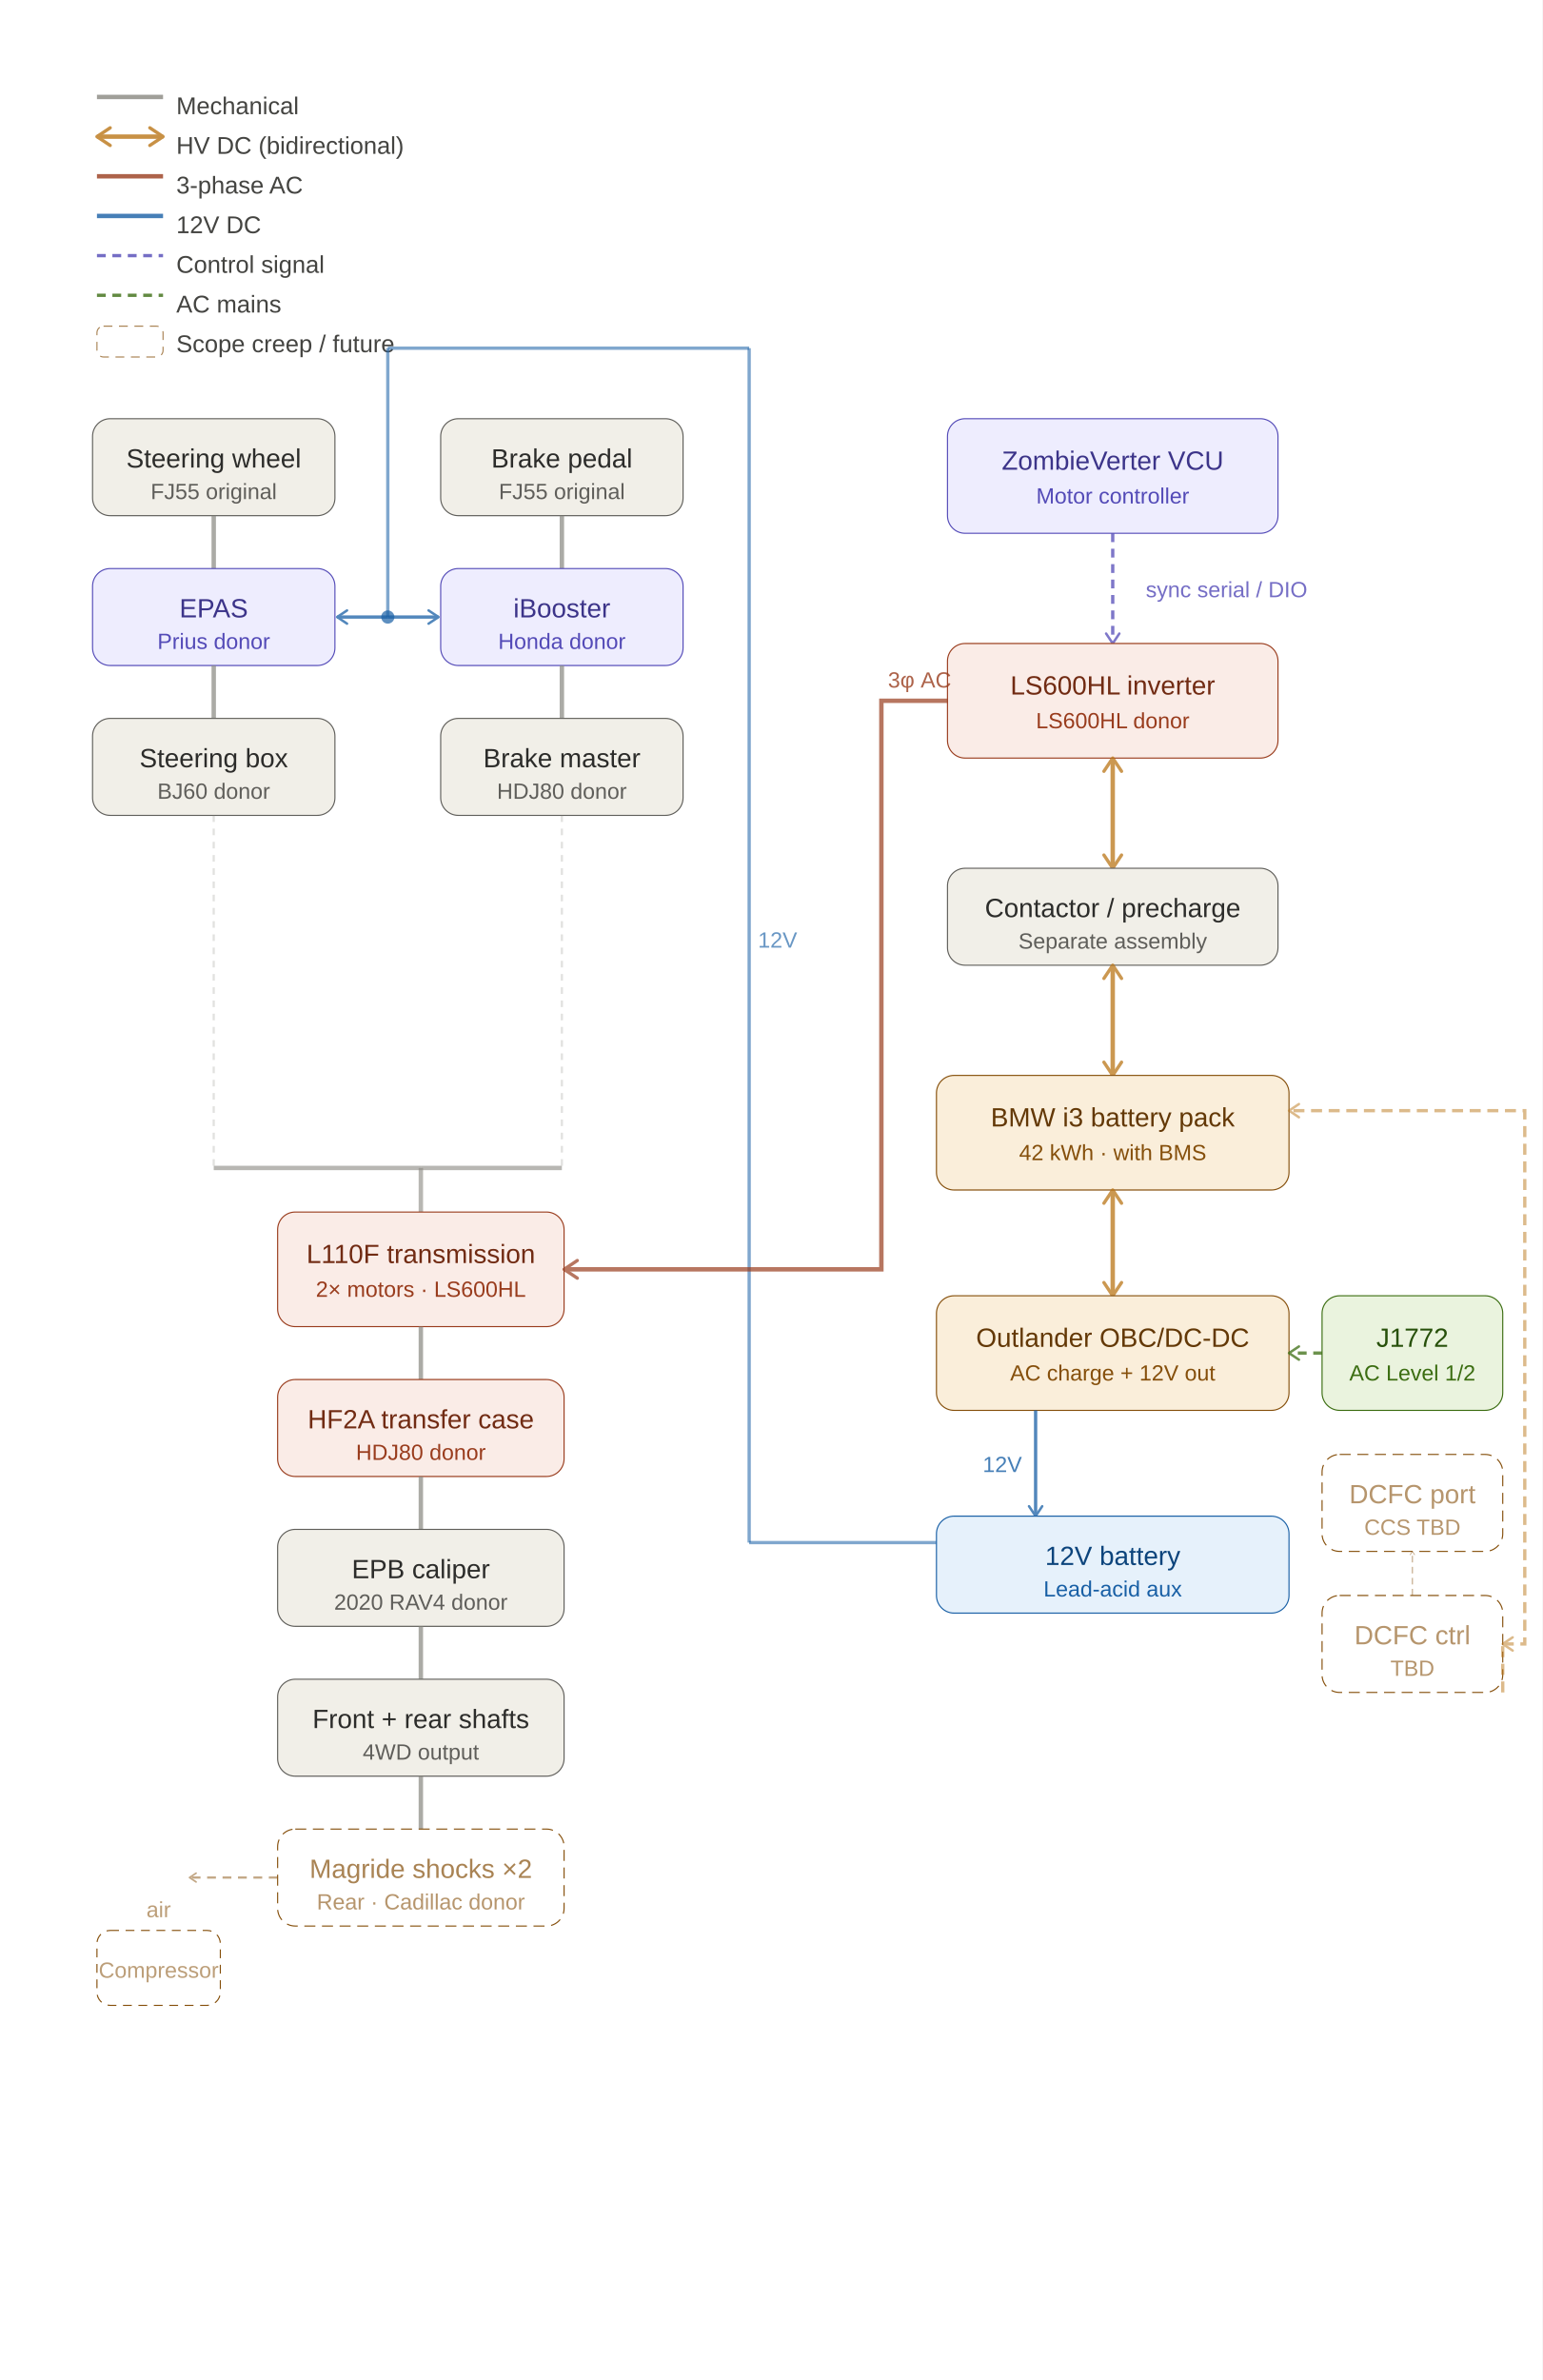
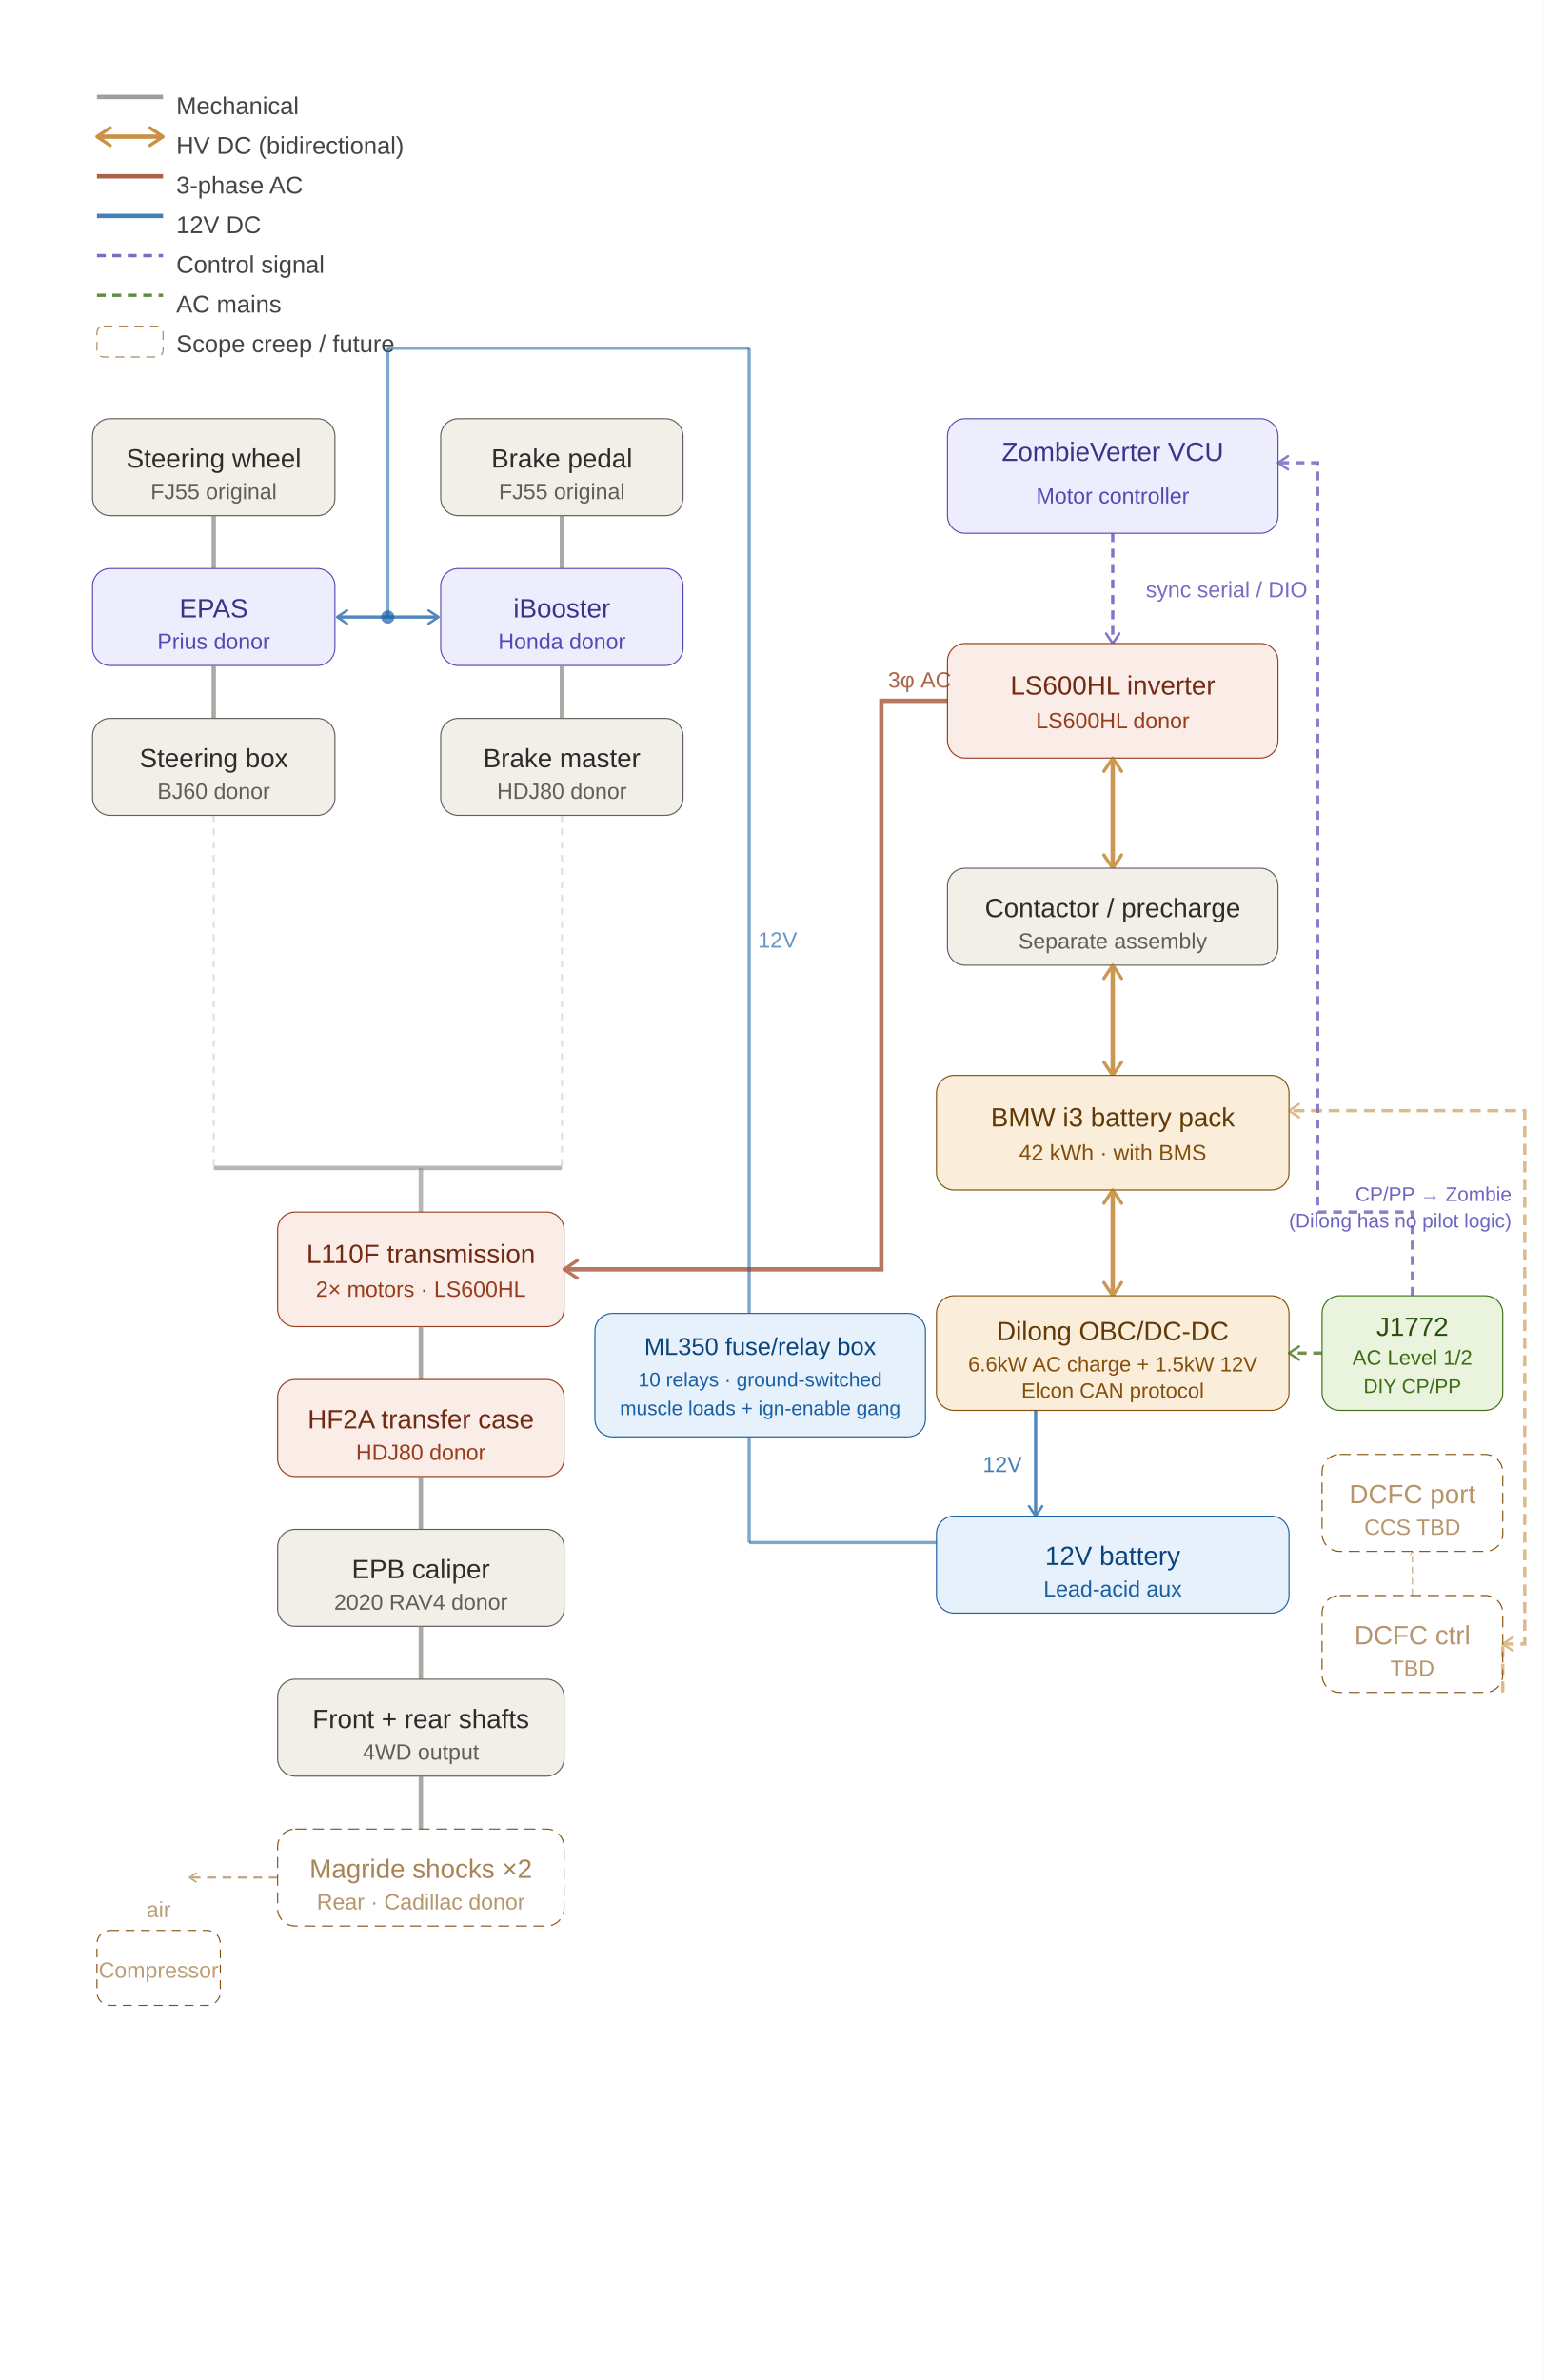
<svg xmlns="http://www.w3.org/2000/svg" width="700" viewBox="0 0 700 1080" role="img" font-family="Arial, Helvetica, sans-serif">
  <defs>
    <marker id="arr" viewBox="0 0 10 10" refX="8" refY="5" markerWidth="5" markerHeight="5" orient="auto-start-reverse">
      <path d="M2 1L8 5L2 9" fill="none" stroke="context-stroke" stroke-width="1.5" stroke-linecap="round" stroke-linejoin="round" />
    </marker>
    <marker id="arr-s" viewBox="0 0 10 10" refX="8" refY="5" markerWidth="5" markerHeight="5" orient="auto">
      <path d="M2 1L8 5L2 9" fill="none" stroke="context-stroke" stroke-width="1.5" stroke-linecap="round" stroke-linejoin="round" />
    </marker>
    <marker id="arr-e" viewBox="0 0 10 10" refX="2" refY="5" markerWidth="5" markerHeight="5" orient="auto">
      <path d="M8 1L2 5L8 9" fill="none" stroke="context-stroke" stroke-width="1.5" stroke-linecap="round" stroke-linejoin="round" />
    </marker>
  </defs>
  <rect width="700" height="1080" fill="#ffffff" />
  <line x1="44" y1="44" x2="74" y2="44" stroke="#888780" stroke-width="2" opacity="0.8" />
  <text x="80" y="48" font-size="11" fill="#444441" dominant-baseline="central">Mechanical</text>
  <line x1="44" y1="62" x2="74" y2="62" stroke="#BA7517" stroke-width="2" opacity="0.8" marker-start="url(#arr-e)" marker-end="url(#arr-s)" />
  <text x="80" y="66" font-size="11" fill="#444441" dominant-baseline="central">HV DC (bidirectional)</text>
  <line x1="44" y1="80" x2="74" y2="80" stroke="#993C1D" stroke-width="2" opacity="0.8" />
  <text x="80" y="84" font-size="11" fill="#444441" dominant-baseline="central">3-phase AC</text>
  <line x1="44" y1="98" x2="74" y2="98" stroke="#185FA5" stroke-width="2" opacity="0.8" />
  <text x="80" y="102" font-size="11" fill="#444441" dominant-baseline="central">12V DC</text>
  <line x1="44" y1="116" x2="74" y2="116" stroke="#534AB7" stroke-width="1.5" stroke-dasharray="4 3" opacity="0.8" />
  <text x="80" y="120" font-size="11" fill="#444441" dominant-baseline="central">Control signal</text>
  <line x1="44" y1="134" x2="74" y2="134" stroke="#3B6D11" stroke-width="1.5" stroke-dasharray="4 3" opacity="0.8" />
  <text x="80" y="138" font-size="11" fill="#444441" dominant-baseline="central">AC mains</text>
  <rect x="44" y="148" width="30" height="14" rx="3" fill="none" stroke="#854F0B" stroke-width="0.5" stroke-dasharray="4 3" opacity="0.7" />
  <text x="80" y="156" font-size="11" fill="#444441" dominant-baseline="central">Scope creep / future</text>
  <rect x="42" y="190" width="110" height="44" rx="8" fill="#F1EFE8" stroke="#5F5E5A" stroke-width="0.5" />
  <text x="97" y="208" text-anchor="middle" font-size="12" font-weight="500" fill="#2C2C2A" dominant-baseline="central">Steering wheel</text>
  <text x="97" y="223" text-anchor="middle" font-size="10" fill="#5F5E5A" dominant-baseline="central">FJ55 original</text>
  <line x1="97" y1="234" x2="97" y2="258" stroke="#888780" stroke-width="2" opacity="0.7" />
  <rect x="42" y="258" width="110" height="44" rx="8" fill="#EEEDFE" stroke="#534AB7" stroke-width="0.5" />
  <text x="97" y="276" text-anchor="middle" font-size="12" font-weight="500" fill="#3C3489" dominant-baseline="central">EPAS</text>
  <text x="97" y="291" text-anchor="middle" font-size="10" fill="#534AB7" dominant-baseline="central">Prius donor</text>
  <line x1="97" y1="302" x2="97" y2="326" stroke="#888780" stroke-width="2" opacity="0.7" />
  <rect x="42" y="326" width="110" height="44" rx="8" fill="#F1EFE8" stroke="#5F5E5A" stroke-width="0.5" />
  <text x="97" y="344" text-anchor="middle" font-size="12" font-weight="500" fill="#2C2C2A" dominant-baseline="central">Steering box</text>
  <text x="97" y="359" text-anchor="middle" font-size="10" fill="#5F5E5A" dominant-baseline="central">BJ60 donor</text>
  <line x1="97" y1="370" x2="97" y2="530" stroke="#888780" stroke-width="1" stroke-dasharray="3 3" opacity="0.25" />
  <rect x="200" y="190" width="110" height="44" rx="8" fill="#F1EFE8" stroke="#5F5E5A" stroke-width="0.5" />
  <text x="255" y="208" text-anchor="middle" font-size="12" font-weight="500" fill="#2C2C2A" dominant-baseline="central">Brake pedal</text>
  <text x="255" y="223" text-anchor="middle" font-size="10" fill="#5F5E5A" dominant-baseline="central">FJ55 original</text>
  <line x1="255" y1="234" x2="255" y2="258" stroke="#888780" stroke-width="2" opacity="0.7" />
  <rect x="200" y="258" width="110" height="44" rx="8" fill="#EEEDFE" stroke="#534AB7" stroke-width="0.5" />
  <text x="255" y="276" text-anchor="middle" font-size="12" font-weight="500" fill="#3C3489" dominant-baseline="central">iBooster</text>
  <text x="255" y="291" text-anchor="middle" font-size="10" fill="#534AB7" dominant-baseline="central">Honda donor</text>
  <line x1="255" y1="302" x2="255" y2="326" stroke="#888780" stroke-width="2" opacity="0.7" />
  <rect x="200" y="326" width="110" height="44" rx="8" fill="#F1EFE8" stroke="#5F5E5A" stroke-width="0.5" />
  <text x="255" y="344" text-anchor="middle" font-size="12" font-weight="500" fill="#2C2C2A" dominant-baseline="central">Brake master</text>
  <text x="255" y="359" text-anchor="middle" font-size="10" fill="#5F5E5A" dominant-baseline="central">HDJ80 donor</text>
  <line x1="255" y1="370" x2="255" y2="530" stroke="#888780" stroke-width="1" stroke-dasharray="3 3" opacity="0.25" />
-   <line x1="340" y1="700" x2="340" y2="158" stroke="#185FA5" stroke-width="1.5" opacity="0.55" />
+   <line x1="340" y1="700" x2="340" y2="652" stroke="#185FA5" stroke-width="1.5" opacity="0.55" />
+   <line x1="340" y1="596" x2="340" y2="158" stroke="#185FA5" stroke-width="1.5" opacity="0.55" />
+   <rect x="270" y="596" width="150" height="56" rx="8" fill="#E6F1FB" stroke="#185FA5" stroke-width="0.5" />
+   <text x="345" y="611" text-anchor="middle" font-size="11" font-weight="500" fill="#0C447C" dominant-baseline="central">ML350 fuse/relay box</text>
+   <text x="345" y="626" text-anchor="middle" font-size="9" fill="#185FA5" dominant-baseline="central">10 relays · ground-switched</text>
+   <text x="345" y="639" text-anchor="middle" font-size="9" fill="#185FA5" dominant-baseline="central">muscle loads + ign-enable gang</text>
  <line x1="340" y1="158" x2="176" y2="158" stroke="#185FA5" stroke-width="1.5" opacity="0.55" />
  <line x1="176" y1="158" x2="176" y2="280" stroke="#185FA5" stroke-width="1.5" opacity="0.55" />
  <line x1="176" y1="280" x2="153" y2="280" stroke="#185FA5" stroke-width="1.5" opacity="0.75" marker-end="url(#arr)" />
  <line x1="176" y1="280" x2="199" y2="280" stroke="#185FA5" stroke-width="1.5" opacity="0.75" marker-end="url(#arr)" />
  <circle cx="176" cy="280" r="3" fill="#185FA5" opacity="0.7" />
  <text x="344" y="430" font-size="10" fill="#185FA5" opacity="0.65">12V</text>
  <line x1="97" y1="530" x2="191" y2="530" stroke="#888780" stroke-width="2" opacity="0.6" />
  <line x1="255" y1="530" x2="191" y2="530" stroke="#888780" stroke-width="2" opacity="0.6" />
  <line x1="191" y1="530" x2="191" y2="550" stroke="#888780" stroke-width="2" opacity="0.6" />
  <rect x="126" y="550" width="130" height="52" rx="8" fill="#FAECE7" stroke="#993C1D" stroke-width="0.5" />
  <text x="191" y="569" text-anchor="middle" font-size="12" font-weight="500" fill="#712B13" dominant-baseline="central">L110F transmission</text>
  <text x="191" y="585" text-anchor="middle" font-size="10" fill="#993C1D" dominant-baseline="central">2× motors · LS600HL</text>
  <line x1="191" y1="602" x2="191" y2="626" stroke="#888780" stroke-width="2" opacity="0.7" />
  <rect x="126" y="626" width="130" height="44" rx="8" fill="#FAECE7" stroke="#993C1D" stroke-width="0.5" />
  <text x="191" y="644" text-anchor="middle" font-size="12" font-weight="500" fill="#712B13" dominant-baseline="central">HF2A transfer case</text>
  <text x="191" y="659" text-anchor="middle" font-size="10" fill="#993C1D" dominant-baseline="central">HDJ80 donor</text>
  <line x1="191" y1="670" x2="191" y2="694" stroke="#888780" stroke-width="2" opacity="0.7" />
  <rect x="126" y="694" width="130" height="44" rx="8" fill="#F1EFE8" stroke="#5F5E5A" stroke-width="0.5" />
  <text x="191" y="712" text-anchor="middle" font-size="12" font-weight="500" fill="#2C2C2A" dominant-baseline="central">EPB caliper</text>
  <text x="191" y="727" text-anchor="middle" font-size="10" fill="#5F5E5A" dominant-baseline="central">2020 RAV4 donor</text>
  <line x1="191" y1="738" x2="191" y2="762" stroke="#888780" stroke-width="2" opacity="0.7" />
  <rect x="126" y="762" width="130" height="44" rx="8" fill="#F1EFE8" stroke="#5F5E5A" stroke-width="0.5" />
  <text x="191" y="780" text-anchor="middle" font-size="12" font-weight="500" fill="#2C2C2A" dominant-baseline="central">Front + rear shafts</text>
  <text x="191" y="795" text-anchor="middle" font-size="10" fill="#5F5E5A" dominant-baseline="central">4WD output</text>
  <line x1="191" y1="806" x2="191" y2="830" stroke="#888780" stroke-width="2" opacity="0.7" />
  <rect x="126" y="830" width="130" height="44" rx="8" fill="none" stroke="#854F0B" stroke-width="0.5" stroke-dasharray="5 3" />
  <text x="191" y="848" text-anchor="middle" font-size="12" font-weight="500" fill="#854F0B" opacity="0.7" dominant-baseline="central">Magride shocks ×2</text>
  <text x="191" y="863" text-anchor="middle" font-size="10" fill="#854F0B" opacity="0.6" dominant-baseline="central">Rear · Cadillac donor</text>
  <line x1="126" y1="852" x2="86" y2="852" stroke="#854F0B" stroke-width="1" stroke-dasharray="4 3" opacity="0.5" marker-end="url(#arr)" />
  <text x="72" y="870" text-anchor="middle" font-size="10" fill="#854F0B" opacity="0.55">air</text>
  <rect x="44" y="876" width="56" height="34" rx="6" fill="none" stroke="#854F0B" stroke-width="0.5" stroke-dasharray="4 3" />
  <text x="72" y="894" text-anchor="middle" font-size="10" fill="#854F0B" opacity="0.55" dominant-baseline="central">Compressor</text>
  <rect x="430" y="190" width="150" height="52" rx="8" fill="#EEEDFE" stroke="#534AB7" stroke-width="0.5" />
-   <text x="505" y="209" text-anchor="middle" font-size="12" font-weight="500" fill="#3C3489" dominant-baseline="central">ZombieVerter VCU</text>
+   <text x="505" y="205" text-anchor="middle" font-size="12" font-weight="500" fill="#3C3489" dominant-baseline="central">ZombieVerter VCU</text>
  <text x="505" y="225" text-anchor="middle" font-size="10" fill="#534AB7" dominant-baseline="central">Motor controller</text>
  <line x1="505" y1="242" x2="505" y2="292" stroke="#534AB7" stroke-width="1.5" stroke-dasharray="4 3" opacity="0.75" marker-end="url(#arr)" />
  <text x="520" y="271" font-size="10" fill="#534AB7" opacity="0.8">sync serial / DIO</text>
  <rect x="430" y="292" width="150" height="52" rx="8" fill="#FAECE7" stroke="#993C1D" stroke-width="0.5" />
  <text x="505" y="311" text-anchor="middle" font-size="12" font-weight="500" fill="#712B13" dominant-baseline="central">LS600HL inverter</text>
  <text x="505" y="327" text-anchor="middle" font-size="10" fill="#993C1D" dominant-baseline="central">LS600HL donor</text>
  <path d="M430 318 L400 318 L400 576 L256 576" fill="none" stroke="#993C1D" stroke-width="2" opacity="0.7" marker-end="url(#arr)" />
  <text x="403" y="312" font-size="10" fill="#993C1D" opacity="0.8">3φ AC</text>
  <line x1="505" y1="344" x2="505" y2="394" stroke="#BA7517" stroke-width="2" opacity="0.75" marker-start="url(#arr-e)" marker-end="url(#arr-s)" />
  <rect x="430" y="394" width="150" height="44" rx="8" fill="#F1EFE8" stroke="#5F5E5A" stroke-width="0.5" />
  <text x="505" y="412" text-anchor="middle" font-size="12" font-weight="500" fill="#2C2C2A" dominant-baseline="central">Contactor / precharge</text>
  <text x="505" y="427" text-anchor="middle" font-size="10" fill="#5F5E5A" dominant-baseline="central">Separate assembly</text>
  <line x1="505" y1="438" x2="505" y2="488" stroke="#BA7517" stroke-width="2" opacity="0.75" marker-start="url(#arr-e)" marker-end="url(#arr-s)" />
  <rect x="425" y="488" width="160" height="52" rx="8" fill="#FAEEDA" stroke="#854F0B" stroke-width="0.5" />
  <text x="505" y="507" text-anchor="middle" font-size="12" font-weight="500" fill="#633806" dominant-baseline="central">BMW i3 battery pack</text>
  <text x="505" y="523" text-anchor="middle" font-size="10" fill="#854F0B" dominant-baseline="central">42 kWh · with BMS</text>
  <line x1="505" y1="540" x2="505" y2="588" stroke="#BA7517" stroke-width="2" opacity="0.75" marker-start="url(#arr-e)" marker-end="url(#arr-s)" />
  <rect x="425" y="588" width="160" height="52" rx="8" fill="#FAEEDA" stroke="#854F0B" stroke-width="0.5" />
-   <text x="505" y="607" text-anchor="middle" font-size="12" font-weight="500" fill="#633806" dominant-baseline="central">Outlander OBC/DC-DC</text>
-   <text x="505" y="623" text-anchor="middle" font-size="10" fill="#854F0B" dominant-baseline="central">AC charge + 12V out</text>
+   <text x="505" y="604" text-anchor="middle" font-size="12" font-weight="500" fill="#633806" dominant-baseline="central">Dilong OBC/DC-DC</text>
+   <text x="505" y="619" text-anchor="middle" font-size="9.5" fill="#854F0B" dominant-baseline="central">6.6kW AC charge + 1.5kW 12V</text>
+   <text x="505" y="631" text-anchor="middle" font-size="9.5" fill="#854F0B" dominant-baseline="central">Elcon CAN protocol</text>
  <line x1="470" y1="640" x2="470" y2="688" stroke="#185FA5" stroke-width="1.5" opacity="0.75" marker-end="url(#arr)" />
  <text x="446" y="668" font-size="10" fill="#185FA5" opacity="0.8">12V</text>
  <rect x="425" y="688" width="160" height="44" rx="8" fill="#E6F1FB" stroke="#185FA5" stroke-width="0.5" />
  <text x="505" y="706" text-anchor="middle" font-size="12" font-weight="500" fill="#0C447C" dominant-baseline="central">12V battery</text>
  <text x="505" y="721" text-anchor="middle" font-size="10" fill="#185FA5" dominant-baseline="central">Lead-acid aux</text>
  <line x1="425" y1="700" x2="340" y2="700" stroke="#185FA5" stroke-width="1.5" opacity="0.55" />
  <rect x="600" y="588" width="82" height="52" rx="8" fill="#EAF3DE" stroke="#3B6D11" stroke-width="0.5" />
-   <text x="641" y="607" text-anchor="middle" font-size="12" font-weight="500" fill="#27500A" dominant-baseline="central">J1772</text>
-   <text x="641" y="623" text-anchor="middle" font-size="10" fill="#3B6D11" dominant-baseline="central">AC Level 1/2</text>
+   <text x="641" y="602" text-anchor="middle" font-size="12" font-weight="500" fill="#27500A" dominant-baseline="central">J1772</text>
+   <text x="641" y="616" text-anchor="middle" font-size="9.5" fill="#3B6D11" dominant-baseline="central">AC Level 1/2</text>
+   <text x="641" y="629" text-anchor="middle" font-size="9" fill="#3B6D11" dominant-baseline="central">DIY CP/PP</text>
  <line x1="600" y1="614" x2="585" y2="614" stroke="#3B6D11" stroke-width="1.5" stroke-dasharray="4 3" opacity="0.75" marker-end="url(#arr)" />
+   <path d="M641 588 L641 550 L598 550 L598 210 L580 210" fill="none" stroke="#534AB7" stroke-width="1.5" stroke-dasharray="4 3" opacity="0.7" marker-end="url(#arr)" />
+   <text x="686" y="545" text-anchor="end" font-size="9" fill="#534AB7" opacity="0.85">CP/PP → Zombie</text>
+   <text x="686" y="557" text-anchor="end" font-size="9" fill="#534AB7" opacity="0.85">(Dilong has no pilot logic)</text>
  <rect x="600" y="660" width="82" height="44" rx="8" fill="none" stroke="#854F0B" stroke-width="0.5" stroke-dasharray="5 3" />
  <text x="641" y="678" text-anchor="middle" font-size="12" font-weight="500" fill="#854F0B" opacity="0.6" dominant-baseline="central">DCFC port</text>
  <text x="641" y="693" text-anchor="middle" font-size="10" fill="#854F0B" opacity="0.6" dominant-baseline="central">CCS TBD</text>
  <rect x="600" y="724" width="82" height="44" rx="8" fill="none" stroke="#854F0B" stroke-width="0.5" stroke-dasharray="5 3" />
  <text x="641" y="742" text-anchor="middle" font-size="12" font-weight="500" fill="#854F0B" opacity="0.6" dominant-baseline="central">DCFC ctrl</text>
  <text x="641" y="757" text-anchor="middle" font-size="10" fill="#854F0B" opacity="0.6" dominant-baseline="central">TBD</text>
  <line x1="641" y1="724" x2="641" y2="704" stroke="#854F0B" stroke-width="0.5" stroke-dasharray="3 2" opacity="0.5" marker-end="url(#arr)" />
  <path d="M682 746 L692 746 L692 504 L585 504" fill="none" stroke="#BA7517" stroke-width="1.5" stroke-dasharray="5 3" opacity="0.5" marker-start="url(#arr-e)" marker-end="url(#arr-s)" />
  <line x1="682" y1="746" x2="682" y2="746" stroke="#BA7517" stroke-width="0" opacity="0" />
  <polyline points="682,768 682,746" fill="none" stroke="#BA7517" stroke-width="1.5" stroke-dasharray="5 3" opacity="0.5" />
</svg>
